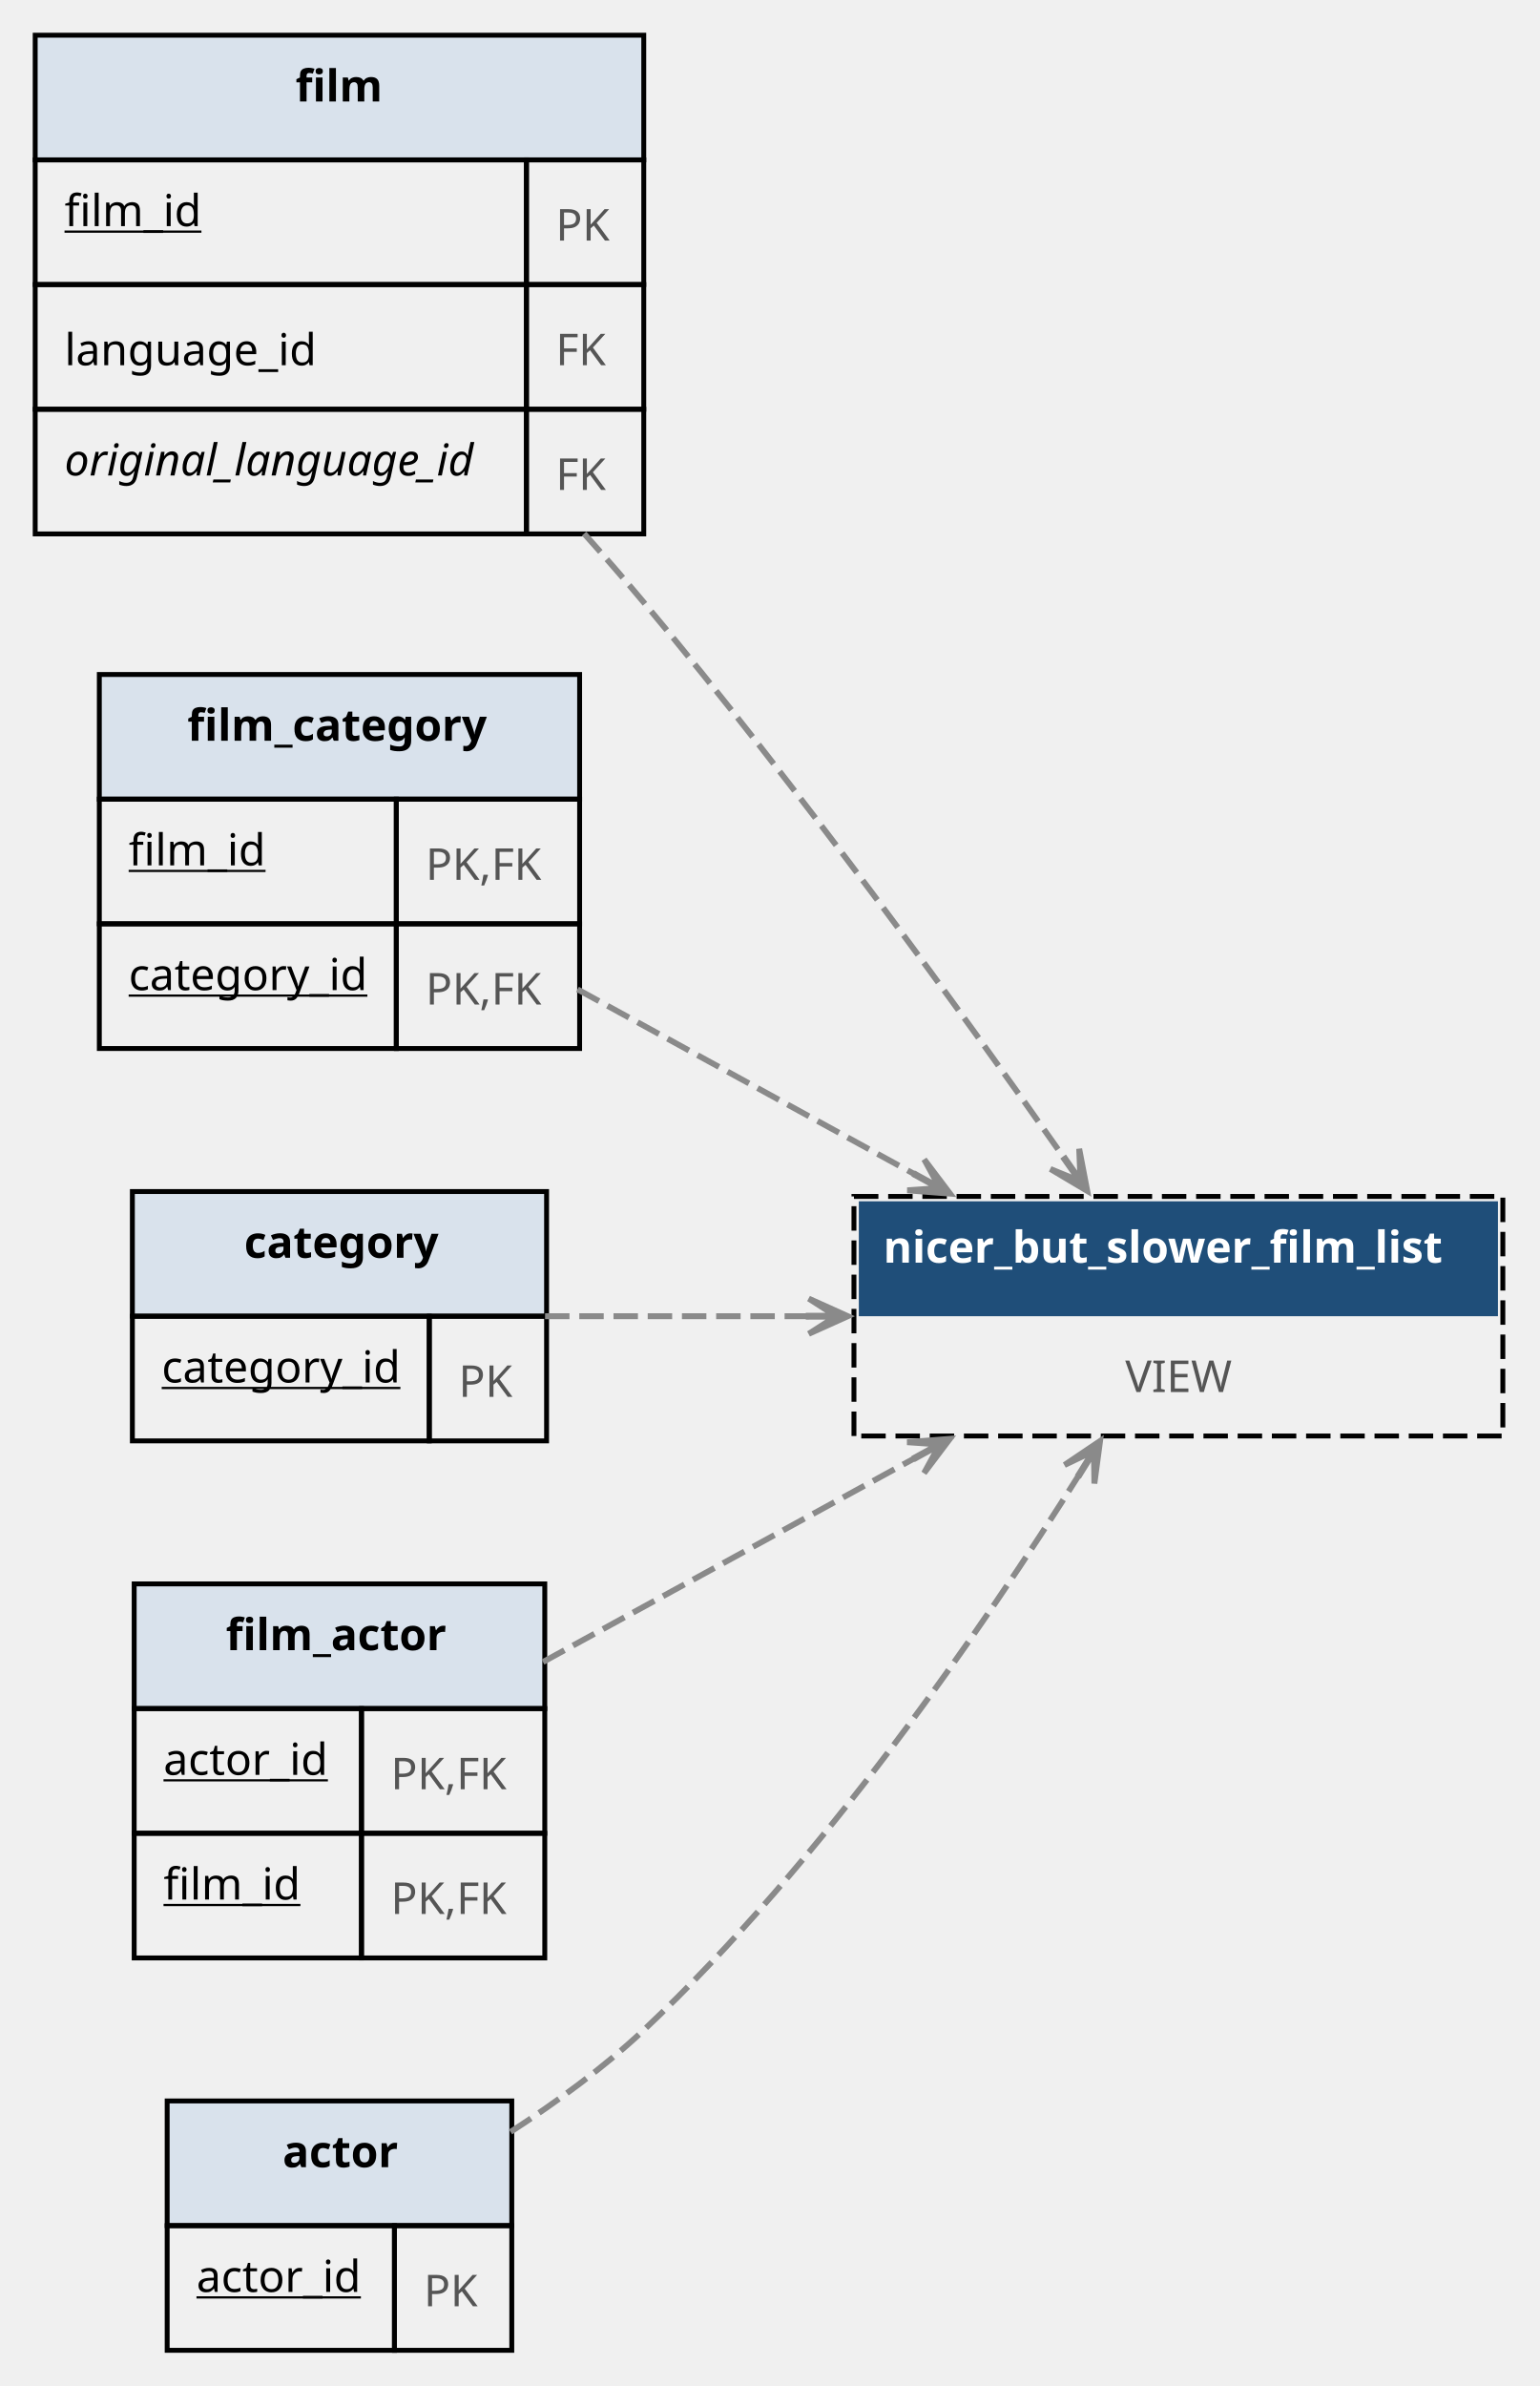
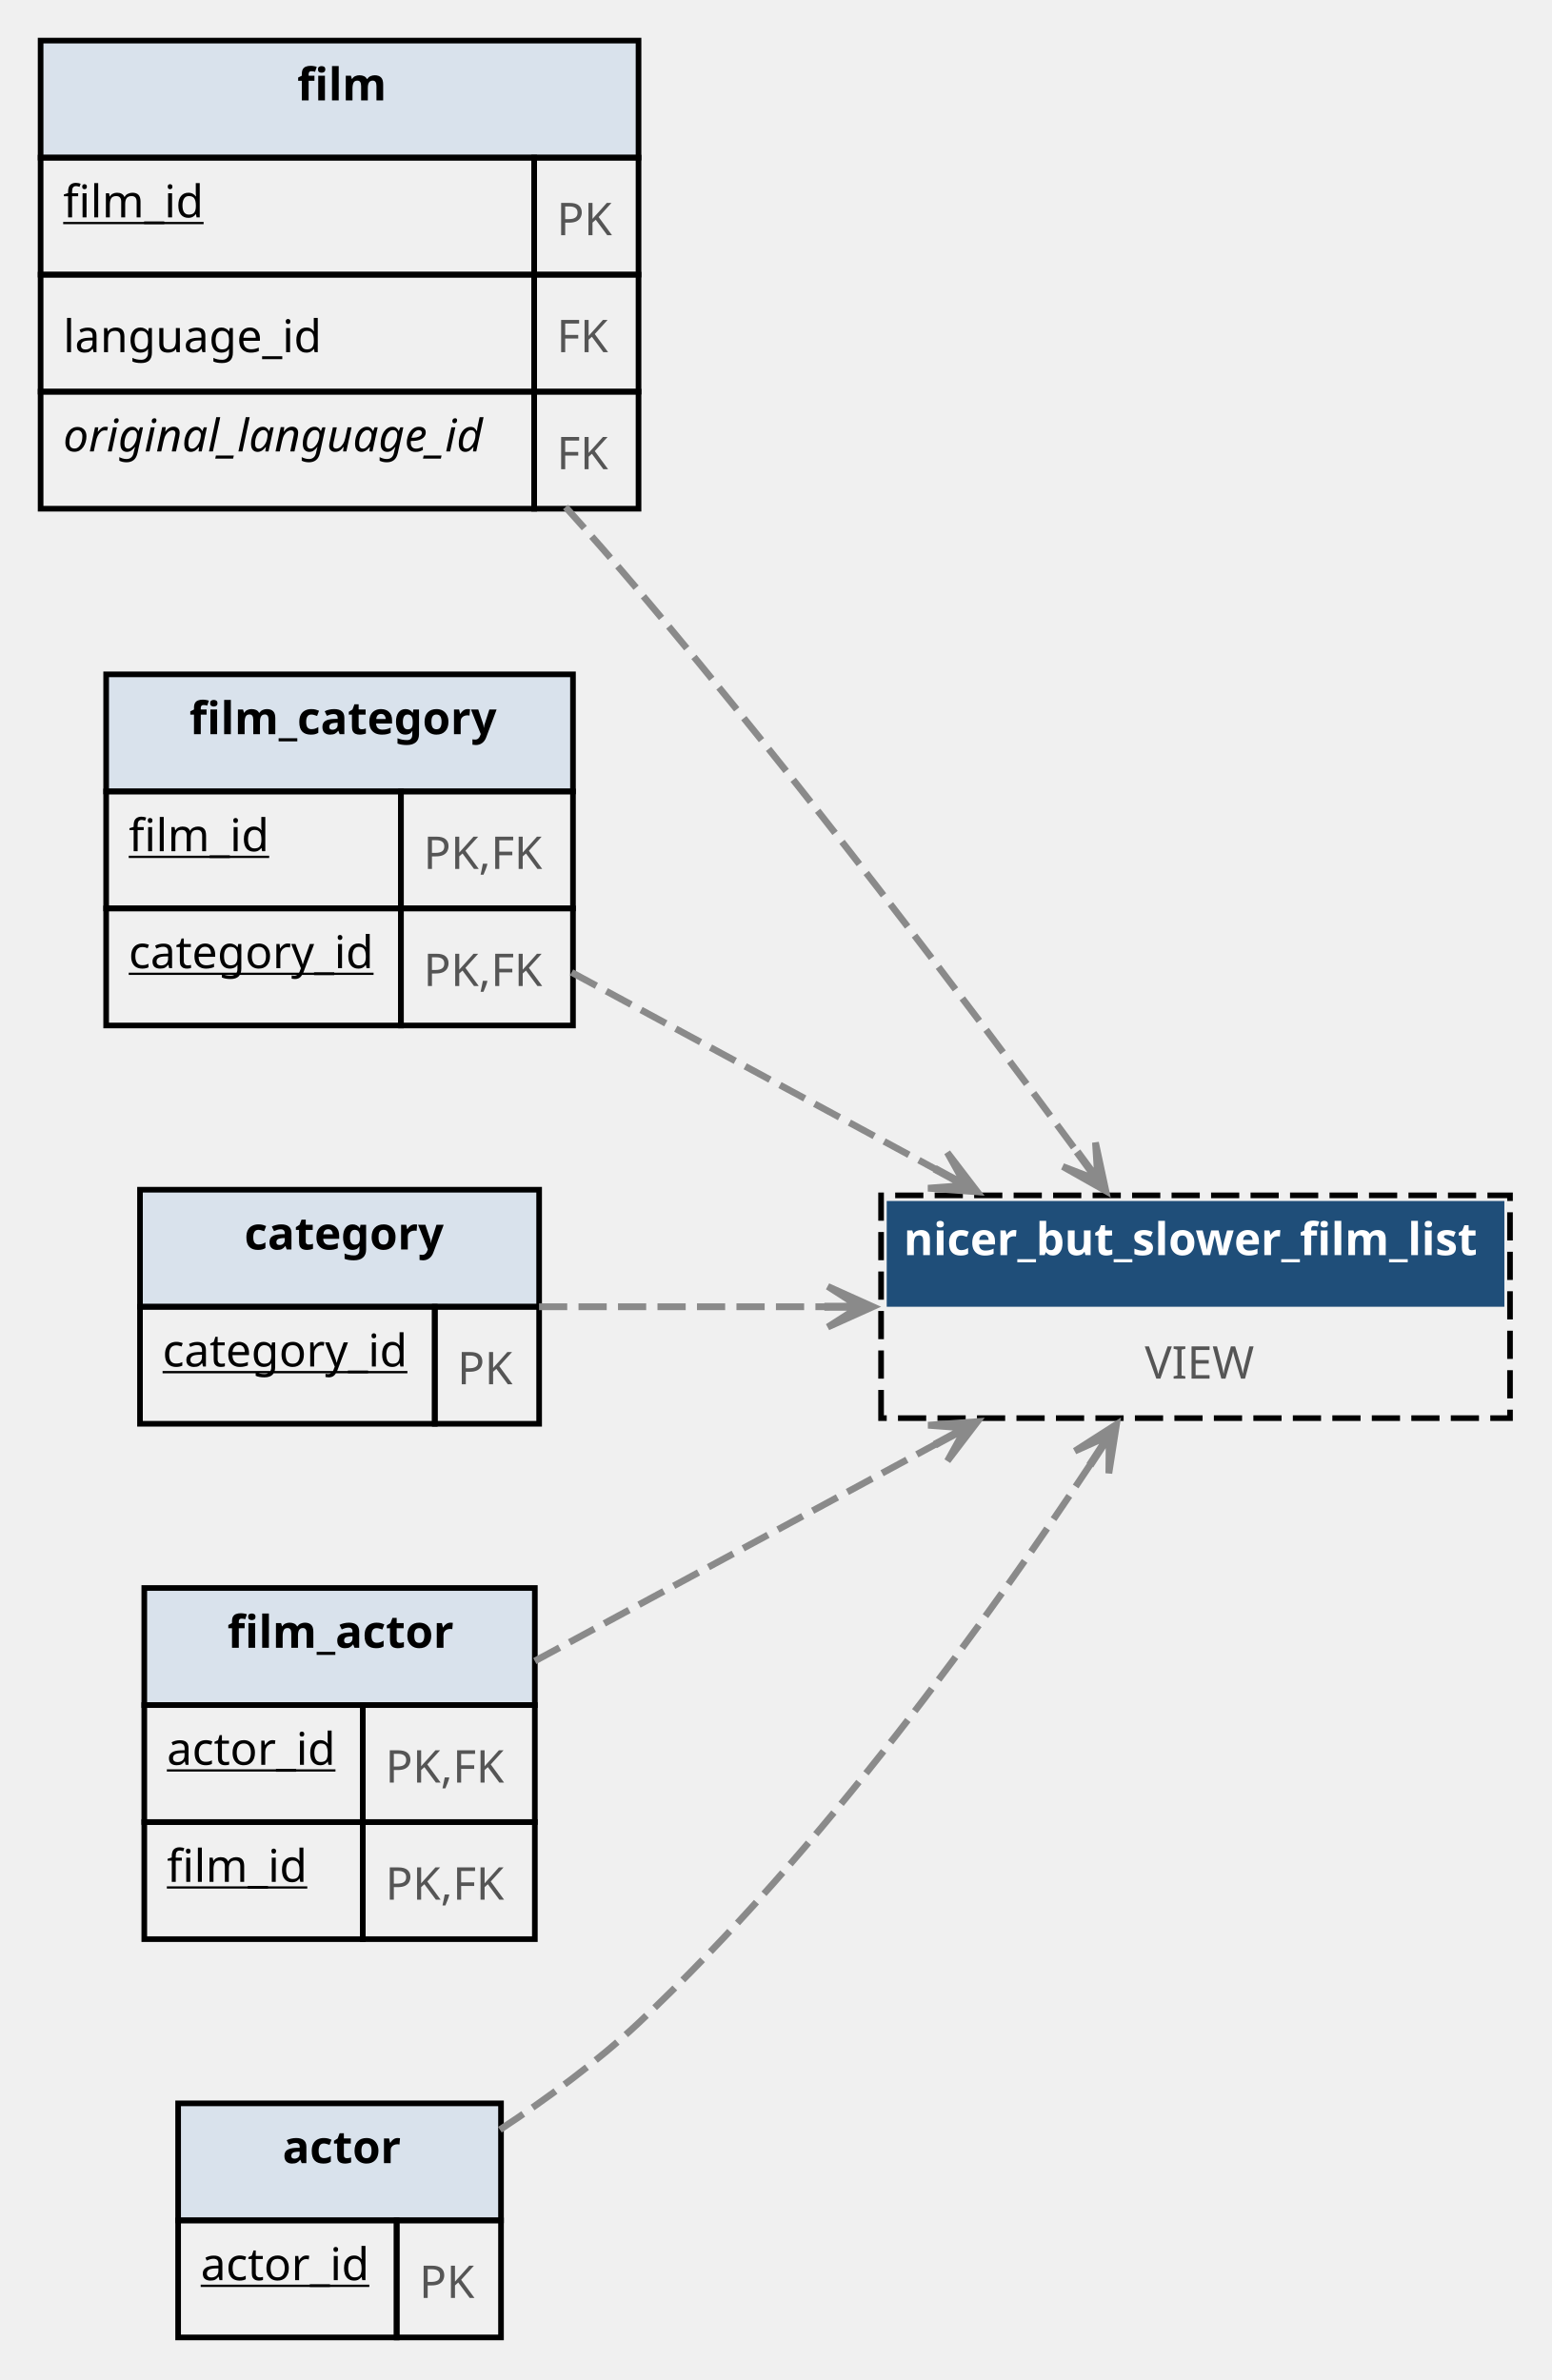
- <svg xmlns="http://www.w3.org/2000/svg" width="315pt" height="488pt" viewBox="0.00 0.00 315.00 488.00">
-   <g id="graph0" class="graph" transform="scale(1 1) rotate(0) translate(7.2 480.7)">
+ <svg xmlns="http://www.w3.org/2000/svg" width="275pt" height="422pt" viewBox="0.00 0.00 275.00 422.00">
+   <g id="graph0" class="graph" transform="scale(1 1) rotate(0) translate(7.2 414.45)">
    <g id="node1" class="node">
-       <polygon fill="none" stroke="#000000" stroke-dasharray="5,2" points="167.5,-187 167.5,-236 300.25,-236 300.25,-187 167.5,-187" />
-       <polygon fill="#1f4e79" stroke="none" stroke-dasharray="5,2" points="168.5,-211.5 168.5,-235 299.25,-235 299.25,-211.5 168.5,-211.5" />
-       <text xml:space="preserve" text-anchor="start" x="173.5" y="-222.45" font-family="Noto Sans KR" font-weight="bold" font-size="9.00" fill="#ffffff">nicer_but_slower_film_list</text>
-       <text xml:space="preserve" text-anchor="start" x="223" y="-196" font-family="Noto Sans KR" font-size="9.00" fill="#555555">VIEW</text>
+       <polygon fill="none" stroke="#000000" stroke-dasharray="5,2" points="149,-163 149,-202.5 260.5,-202.5 260.5,-163 149,-163" />
+       <polygon fill="#1f4e79" stroke="none" stroke-dasharray="5,2" points="150,-182.75 150,-201.5 259.5,-201.5 259.5,-182.75 150,-182.75" />
+       <text xml:space="preserve" text-anchor="start" x="153" y="-191.9" font-family="Noto Sans KR" font-weight="bold" font-size="8.00" fill="#ffffff">nicer_but_slower_film_list</text>
+       <text xml:space="preserve" text-anchor="start" x="195.75" y="-170" font-family="Noto Sans KR" font-size="8.00" fill="#555555">VIEW</text>
    </g>
    <g id="node2" class="node">
-       <polygon fill="#d9e2ec" stroke="none" points="0,-448 0,-473.5 124.5,-473.5 124.5,-448 0,-448" />
-       <polygon fill="none" stroke="#000000" points="0,-448 0,-473.5 124.5,-473.5 124.5,-448 0,-448" />
-       <text xml:space="preserve" text-anchor="start" x="53.25" y="-459.95" font-family="Noto Sans KR" font-weight="bold" font-size="9.00" fill="#000000">film</text>
-       <polygon fill="none" stroke="#000000" points="0,-422.5 0,-448 100.5,-448 100.5,-422.5 0,-422.5" />
-       <text xml:space="preserve" text-anchor="start" x="6" y="-434.45" font-family="Noto Sans KR" text-decoration="underline" font-size="9.00">film_id</text>
-       <polygon fill="none" stroke="#000000" points="100.5,-422.5 100.5,-448 124.5,-448 124.5,-422.5 100.5,-422.5" />
-       <text xml:space="preserve" text-anchor="start" x="106.5" y="-431.5" font-family="Noto Sans KR" font-size="9.00" fill="#555555">PK</text>
-       <polygon fill="none" stroke="#000000" points="0,-397 0,-422.5 100.5,-422.5 100.5,-397 0,-397" />
-       <text xml:space="preserve" text-anchor="start" x="6" y="-406" font-family="Noto Sans KR" font-size="9.00">language_id</text>
-       <polygon fill="none" stroke="#000000" points="100.5,-397 100.5,-422.5 124.5,-422.5 124.5,-397 100.5,-397" />
-       <text xml:space="preserve" text-anchor="start" x="106.5" y="-406" font-family="Noto Sans KR" font-size="9.00" fill="#555555">FK</text>
-       <polygon fill="none" stroke="#000000" points="0,-371.5 0,-397 100.5,-397 100.5,-371.5 0,-371.5" />
-       <text xml:space="preserve" text-anchor="start" x="6" y="-383.45" font-family="Noto Sans KR" font-style="italic" font-size="9.00">original_language_id</text>
-       <polygon fill="none" stroke="#000000" points="100.5,-371.5 100.5,-397 124.5,-397 124.5,-371.5 100.5,-371.5" />
-       <text xml:space="preserve" text-anchor="start" x="106.5" y="-380.5" font-family="Noto Sans KR" font-size="9.00" fill="#555555">FK</text>
+       <polygon fill="#d9e2ec" stroke="none" points="0,-386.5 0,-407.25 106,-407.25 106,-386.5 0,-386.5" />
+       <polygon fill="none" stroke="#000000" points="0,-386.5 0,-407.25 106,-407.25 106,-386.5 0,-386.5" />
+       <text xml:space="preserve" text-anchor="start" x="45.5" y="-396.65" font-family="Noto Sans KR" font-weight="bold" font-size="8.00" fill="#000000">film</text>
+       <polygon fill="none" stroke="#000000" points="0,-365.75 0,-386.5 87.5,-386.5 87.5,-365.75 0,-365.75" />
+       <text xml:space="preserve" text-anchor="start" x="4" y="-375.9" font-family="Noto Sans KR" text-decoration="underline" font-size="8.00">film_id</text>
+       <polygon fill="none" stroke="#000000" points="87.5,-365.75 87.5,-386.5 106,-386.5 106,-365.75 87.5,-365.75" />
+       <text xml:space="preserve" text-anchor="start" x="91.5" y="-372.75" font-family="Noto Sans KR" font-size="8.00" fill="#555555">PK</text>
+       <polygon fill="none" stroke="#000000" points="0,-345 0,-365.75 87.5,-365.75 87.5,-345 0,-345" />
+       <text xml:space="preserve" text-anchor="start" x="4" y="-352" font-family="Noto Sans KR" font-size="8.00">language_id</text>
+       <polygon fill="none" stroke="#000000" points="87.5,-345 87.5,-365.75 106,-365.75 106,-345 87.5,-345" />
+       <text xml:space="preserve" text-anchor="start" x="91.5" y="-352" font-family="Noto Sans KR" font-size="8.00" fill="#555555">FK</text>
+       <polygon fill="none" stroke="#000000" points="0,-324.25 0,-345 87.5,-345 87.5,-324.25 0,-324.25" />
+       <text xml:space="preserve" text-anchor="start" x="4" y="-334.4" font-family="Noto Sans KR" font-style="italic" font-size="8.00">original_language_id</text>
+       <polygon fill="none" stroke="#000000" points="87.5,-324.25 87.5,-345 106,-345 106,-324.25 87.5,-324.25" />
+       <text xml:space="preserve" text-anchor="start" x="91.5" y="-331.25" font-family="Noto Sans KR" font-size="8.00" fill="#555555">FK</text>
    </g>
    <g id="edge1" class="edge">
-       <path fill="none" stroke="#8a8a8a" stroke-width="1.2" stroke-dasharray="5,2" d="M112.3,-371.56C116.5,-366.87 120.62,-362.14 124.5,-357.5 156.13,-319.73 189.47,-273.76 210.68,-243.61" />
-       <polygon fill="#8a8a8a" stroke="#8a8a8a" stroke-width="1.2" points="215.23,-237.13 213.58,-245.74 213.85,-239.26 210.72,-243.74 210.63,-243.68 210.55,-243.62 213.69,-239.15 207.69,-241.61 215.23,-237.13" />
+       <path fill="none" stroke="#8a8a8a" stroke-width="1.2" stroke-dasharray="5,2" d="M93.06,-324.55C97.49,-319.62 101.89,-314.61 106,-309.75 134.34,-276.26 164.85,-235.84 184.11,-209.73" />
+       <polygon fill="#8a8a8a" stroke="#8a8a8a" stroke-width="1.2" points="188.85,-203.29 187.01,-211.87 187.42,-205.4 184.19,-209.8 184.11,-209.74 184.03,-209.68 187.26,-205.28 181.21,-207.61 188.85,-203.29" />
    </g>
    <g id="node3" class="node">
-       <polygon fill="#d9e2ec" stroke="none" points="13.12,-317.25 13.12,-342.75 111.38,-342.75 111.38,-317.25 13.12,-317.25" />
-       <polygon fill="none" stroke="#000000" points="13.12,-317.25 13.12,-342.75 111.38,-342.75 111.38,-317.25 13.12,-317.25" />
-       <text xml:space="preserve" text-anchor="start" x="31.12" y="-329.2" font-family="Noto Sans KR" font-weight="bold" font-size="9.00" fill="#000000">film_category</text>
-       <polygon fill="none" stroke="#000000" points="13.12,-291.75 13.12,-317.25 73.88,-317.25 73.88,-291.75 13.12,-291.75" />
-       <text xml:space="preserve" text-anchor="start" x="19.12" y="-303.7" font-family="Noto Sans KR" text-decoration="underline" font-size="9.00">film_id</text>
-       <polygon fill="none" stroke="#000000" points="73.88,-291.75 73.88,-317.25 111.38,-317.25 111.38,-291.75 73.88,-291.75" />
-       <text xml:space="preserve" text-anchor="start" x="79.88" y="-300.75" font-family="Noto Sans KR" font-size="9.00" fill="#555555">PK,FK</text>
-       <polygon fill="none" stroke="#000000" points="13.12,-266.25 13.12,-291.75 73.88,-291.75 73.88,-266.25 13.12,-266.25" />
-       <text xml:space="preserve" text-anchor="start" x="19.12" y="-278.2" font-family="Noto Sans KR" text-decoration="underline" font-size="9.00">category_id</text>
-       <polygon fill="none" stroke="#000000" points="73.88,-266.25 73.88,-291.75 111.38,-291.75 111.38,-266.25 73.88,-266.25" />
-       <text xml:space="preserve" text-anchor="start" x="79.88" y="-275.25" font-family="Noto Sans KR" font-size="9.00" fill="#555555">PK,FK</text>
+       <polygon fill="#d9e2ec" stroke="none" points="11.62,-274.12 11.62,-294.88 94.38,-294.88 94.38,-274.12 11.62,-274.12" />
+       <polygon fill="none" stroke="#000000" points="11.62,-274.12 11.62,-294.88 94.38,-294.88 94.38,-274.12 11.62,-274.12" />
+       <text xml:space="preserve" text-anchor="start" x="26.38" y="-284.27" font-family="Noto Sans KR" font-weight="bold" font-size="8.00" fill="#000000">film_category</text>
+       <polygon fill="none" stroke="#000000" points="11.62,-253.38 11.62,-274.12 63.88,-274.12 63.88,-253.38 11.62,-253.38" />
+       <text xml:space="preserve" text-anchor="start" x="15.62" y="-263.52" font-family="Noto Sans KR" text-decoration="underline" font-size="8.00">film_id</text>
+       <polygon fill="none" stroke="#000000" points="63.88,-253.38 63.88,-274.12 94.38,-274.12 94.38,-253.38 63.88,-253.38" />
+       <text xml:space="preserve" text-anchor="start" x="67.88" y="-260.38" font-family="Noto Sans KR" font-size="8.00" fill="#555555">PK,FK</text>
+       <polygon fill="none" stroke="#000000" points="11.62,-232.62 11.62,-253.38 63.88,-253.38 63.88,-232.62 11.62,-232.62" />
+       <text xml:space="preserve" text-anchor="start" x="15.62" y="-242.78" font-family="Noto Sans KR" text-decoration="underline" font-size="8.00">category_id</text>
+       <polygon fill="none" stroke="#000000" points="63.88,-232.62 63.88,-253.38 94.38,-253.38 94.38,-232.62 63.88,-232.62" />
+       <text xml:space="preserve" text-anchor="start" x="67.88" y="-239.62" font-family="Noto Sans KR" font-size="8.00" fill="#555555">PK,FK</text>
    </g>
    <g id="edge2" class="edge">
-       <path fill="none" stroke="#8a8a8a" stroke-width="1.2" stroke-dasharray="5,2" d="M110.95,-278.35C132.5,-266.53 158.03,-252.54 180.15,-240.41" />
-       <polygon fill="#8a8a8a" stroke="#8a8a8a" stroke-width="1.2" points="187.16,-236.57 181.87,-243.57 184.98,-237.87 180.19,-240.5 180.14,-240.41 180.09,-240.32 184.88,-237.7 178.41,-237.25 187.16,-236.57" />
+       <path fill="none" stroke="#8a8a8a" stroke-width="1.2" stroke-dasharray="5,2" d="M94.13,-242.04C114.16,-231.21 138.44,-218.07 159.06,-206.92" />
+       <polygon fill="#8a8a8a" stroke="#8a8a8a" stroke-width="1.2" points="166.07,-203.13 160.74,-210.1 163.88,-204.43 159.08,-207.03 159.03,-206.94 158.98,-206.85 163.79,-204.25 157.32,-203.77 166.07,-203.13" />
    </g>
    <g id="node4" class="node">
-       <polygon fill="#d9e2ec" stroke="none" points="19.88,-211.5 19.88,-237 104.62,-237 104.62,-211.5 19.88,-211.5" />
-       <polygon fill="none" stroke="#000000" points="19.88,-211.5 19.88,-237 104.62,-237 104.62,-211.5 19.88,-211.5" />
-       <text xml:space="preserve" text-anchor="start" x="42.75" y="-223.45" font-family="Noto Sans KR" font-weight="bold" font-size="9.00" fill="#000000">category</text>
-       <polygon fill="none" stroke="#000000" points="19.88,-186 19.88,-211.5 80.62,-211.5 80.62,-186 19.88,-186" />
-       <text xml:space="preserve" text-anchor="start" x="25.88" y="-197.95" font-family="Noto Sans KR" text-decoration="underline" font-size="9.00">category_id</text>
-       <polygon fill="none" stroke="#000000" points="80.62,-186 80.62,-211.5 104.62,-211.5 104.62,-186 80.62,-186" />
-       <text xml:space="preserve" text-anchor="start" x="86.62" y="-195" font-family="Noto Sans KR" font-size="9.00" fill="#555555">PK</text>
+       <polygon fill="#d9e2ec" stroke="none" points="17.62,-182.75 17.62,-203.5 88.38,-203.5 88.38,-182.75 17.62,-182.75" />
+       <polygon fill="none" stroke="#000000" points="17.62,-182.75 17.62,-203.5 88.38,-203.5 88.38,-182.75 17.62,-182.75" />
+       <text xml:space="preserve" text-anchor="start" x="36.12" y="-192.9" font-family="Noto Sans KR" font-weight="bold" font-size="8.00" fill="#000000">category</text>
+       <polygon fill="none" stroke="#000000" points="17.62,-162 17.62,-182.75 69.88,-182.75 69.88,-162 17.62,-162" />
+       <text xml:space="preserve" text-anchor="start" x="21.62" y="-172.15" font-family="Noto Sans KR" text-decoration="underline" font-size="8.00">category_id</text>
+       <polygon fill="none" stroke="#000000" points="69.88,-162 69.88,-182.75 88.38,-182.75 88.38,-162 69.88,-162" />
+       <text xml:space="preserve" text-anchor="start" x="73.88" y="-169" font-family="Noto Sans KR" font-size="8.00" fill="#555555">PK</text>
    </g>
    <g id="edge3" class="edge">
-       <path fill="none" stroke="#8a8a8a" stroke-width="1.2" stroke-dasharray="5,2" d="M104.31,-211.5C120.58,-211.5 139.81,-211.5 158.38,-211.5" />
-       <polygon fill="#8a8a8a" stroke="#8a8a8a" stroke-width="1.2" points="166.25,-211.5 158.25,-215.1 163.71,-211.6 158.25,-211.6 158.25,-211.5 158.25,-211.4 163.71,-211.4 158.25,-207.9 166.25,-211.5" />
+       <path fill="none" stroke="#8a8a8a" stroke-width="1.2" stroke-dasharray="5,2" d="M88.36,-182.75C103.65,-182.75 122.17,-182.75 139.86,-182.75" />
+       <polygon fill="#8a8a8a" stroke="#8a8a8a" stroke-width="1.2" points="147.55,-182.75 139.55,-186.35 145.01,-182.85 139.55,-182.85 139.55,-182.75 139.55,-182.65 145.01,-182.65 139.55,-179.15 147.55,-182.75" />
    </g>
    <g id="node5" class="node">
-       <polygon fill="#d9e2ec" stroke="none" points="20.25,-131.25 20.25,-156.75 104.25,-156.75 104.25,-131.25 20.25,-131.25" />
-       <polygon fill="none" stroke="#000000" points="20.25,-131.25 20.25,-156.75 104.25,-156.75 104.25,-131.25 20.25,-131.25" />
-       <text xml:space="preserve" text-anchor="start" x="39" y="-143.2" font-family="Noto Sans KR" font-weight="bold" font-size="9.00" fill="#000000">film_actor</text>
-       <polygon fill="none" stroke="#000000" points="20.25,-105.75 20.25,-131.25 66.75,-131.25 66.75,-105.75 20.25,-105.75" />
-       <text xml:space="preserve" text-anchor="start" x="26.25" y="-117.7" font-family="Noto Sans KR" text-decoration="underline" font-size="9.00">actor_id</text>
-       <polygon fill="none" stroke="#000000" points="66.75,-105.75 66.75,-131.25 104.25,-131.25 104.25,-105.75 66.75,-105.75" />
-       <text xml:space="preserve" text-anchor="start" x="72.75" y="-114.75" font-family="Noto Sans KR" font-size="9.00" fill="#555555">PK,FK</text>
-       <polygon fill="none" stroke="#000000" points="20.25,-80.25 20.25,-105.75 66.75,-105.75 66.75,-80.25 20.25,-80.25" />
-       <text xml:space="preserve" text-anchor="start" x="26.25" y="-92.2" font-family="Noto Sans KR" text-decoration="underline" font-size="9.00">film_id</text>
-       <polygon fill="none" stroke="#000000" points="66.75,-80.25 66.75,-105.75 104.25,-105.75 104.25,-80.25 66.75,-80.25" />
-       <text xml:space="preserve" text-anchor="start" x="72.75" y="-89.25" font-family="Noto Sans KR" font-size="9.00" fill="#555555">PK,FK</text>
+       <polygon fill="#d9e2ec" stroke="none" points="18.38,-112.12 18.38,-132.88 87.62,-132.88 87.62,-112.12 18.38,-112.12" />
+       <polygon fill="none" stroke="#000000" points="18.38,-112.12 18.38,-132.88 87.62,-132.88 87.62,-112.12 18.38,-112.12" />
+       <text xml:space="preserve" text-anchor="start" x="33.12" y="-122.28" font-family="Noto Sans KR" font-weight="bold" font-size="8.00" fill="#000000">film_actor</text>
+       <polygon fill="none" stroke="#000000" points="18.38,-91.38 18.38,-112.12 57.12,-112.12 57.12,-91.38 18.38,-91.38" />
+       <text xml:space="preserve" text-anchor="start" x="22.38" y="-101.53" font-family="Noto Sans KR" text-decoration="underline" font-size="8.00">actor_id</text>
+       <polygon fill="none" stroke="#000000" points="57.12,-91.38 57.12,-112.12 87.62,-112.12 87.62,-91.38 57.12,-91.38" />
+       <text xml:space="preserve" text-anchor="start" x="61.12" y="-98.38" font-family="Noto Sans KR" font-size="8.00" fill="#555555">PK,FK</text>
+       <polygon fill="none" stroke="#000000" points="18.38,-70.62 18.38,-91.38 57.12,-91.38 57.12,-70.62 18.38,-70.62" />
+       <text xml:space="preserve" text-anchor="start" x="22.38" y="-80.78" font-family="Noto Sans KR" text-decoration="underline" font-size="8.00">film_id</text>
+       <polygon fill="none" stroke="#000000" points="57.12,-70.62 57.12,-91.38 87.62,-91.38 87.62,-70.62 57.12,-70.62" />
+       <text xml:space="preserve" text-anchor="start" x="61.12" y="-77.62" font-family="Noto Sans KR" font-size="8.00" fill="#555555">PK,FK</text>
    </g>
    <g id="edge4" class="edge">
-       <path fill="none" stroke="#8a8a8a" stroke-width="1.2" stroke-dasharray="5,2" d="M103.88,-140.78C126.77,-153.33 155.63,-169.15 180.24,-182.64" />
-       <polygon fill="#8a8a8a" stroke="#8a8a8a" stroke-width="1.2" points="187.13,-186.42 178.38,-185.73 184.85,-185.29 180.06,-182.66 180.11,-182.57 180.16,-182.48 184.95,-185.11 181.84,-179.41 187.13,-186.42" />
+       <path fill="none" stroke="#8a8a8a" stroke-width="1.2" stroke-dasharray="5,2" d="M87.61,-119.93C108.73,-131.35 136.22,-146.22 159.15,-158.63" />
+       <polygon fill="#8a8a8a" stroke="#8a8a8a" stroke-width="1.2" points="166.09,-162.38 157.34,-161.74 163.81,-161.26 159,-158.66 159.05,-158.57 159.1,-158.48 163.9,-161.08 160.77,-155.41 166.09,-162.38" />
    </g>
    <g id="node6" class="node">
-       <polygon fill="#d9e2ec" stroke="none" points="27,-25.5 27,-51 97.5,-51 97.5,-25.5 27,-25.5" />
-       <polygon fill="none" stroke="#000000" points="27,-25.5 27,-51 97.5,-51 97.5,-25.5 27,-25.5" />
-       <text xml:space="preserve" text-anchor="start" x="50.62" y="-37.45" font-family="Noto Sans KR" font-weight="bold" font-size="9.00" fill="#000000">actor</text>
-       <polygon fill="none" stroke="#000000" points="27,0 27,-25.5 73.5,-25.5 73.5,0 27,0" />
-       <text xml:space="preserve" text-anchor="start" x="33" y="-11.95" font-family="Noto Sans KR" text-decoration="underline" font-size="9.00">actor_id</text>
-       <polygon fill="none" stroke="#000000" points="73.5,0 73.5,-25.5 97.5,-25.5 97.5,0 73.5,0" />
-       <text xml:space="preserve" text-anchor="start" x="79.5" y="-9" font-family="Noto Sans KR" font-size="9.00" fill="#555555">PK</text>
+       <polygon fill="#d9e2ec" stroke="none" points="24.38,-20.75 24.38,-41.5 81.62,-41.5 81.62,-20.75 24.38,-20.75" />
+       <polygon fill="none" stroke="#000000" points="24.38,-20.75 24.38,-41.5 81.62,-41.5 81.62,-20.75 24.38,-20.75" />
+       <text xml:space="preserve" text-anchor="start" x="42.88" y="-30.9" font-family="Noto Sans KR" font-weight="bold" font-size="8.00" fill="#000000">actor</text>
+       <polygon fill="none" stroke="#000000" points="24.38,0 24.38,-20.75 63.12,-20.75 63.12,0 24.38,0" />
+       <text xml:space="preserve" text-anchor="start" x="28.38" y="-10.15" font-family="Noto Sans KR" text-decoration="underline" font-size="8.00">actor_id</text>
+       <polygon fill="none" stroke="#000000" points="63.12,0 63.12,-20.75 81.62,-20.75 81.62,0 63.12,0" />
+       <text xml:space="preserve" text-anchor="start" x="67.12" y="-7" font-family="Noto Sans KR" font-size="8.00" fill="#555555">PK</text>
    </g>
    <g id="edge5" class="edge">
-       <path fill="none" stroke="#8a8a8a" stroke-width="1.2" stroke-dasharray="5,2" d="M97.25,-44.67C106.58,-50.72 116.36,-57.84 124.5,-65.5 161,-99.87 193.92,-147.78 213.65,-179.21" />
-       <polygon fill="#8a8a8a" stroke="#8a8a8a" stroke-width="1.2" points="217.85,-185.97 210.58,-181.07 216.43,-183.87 213.55,-179.23 213.64,-179.18 213.72,-179.12 216.6,-183.77 216.69,-177.28 217.85,-185.97" />
+       <path fill="none" stroke="#8a8a8a" stroke-width="1.2" stroke-dasharray="5,2" d="M81.42,-36.83C89.74,-42.31 98.62,-48.82 106,-55.75 138.5,-86.25 168.6,-128.3 186.58,-155.51" />
+       <polygon fill="#8a8a8a" stroke="#8a8a8a" stroke-width="1.2" points="190.74,-161.89 183.35,-157.16 189.27,-159.82 186.28,-155.24 186.37,-155.19 186.45,-155.13 189.44,-159.71 189.38,-153.22 190.74,-161.89" />
    </g>
  </g>
</svg>
